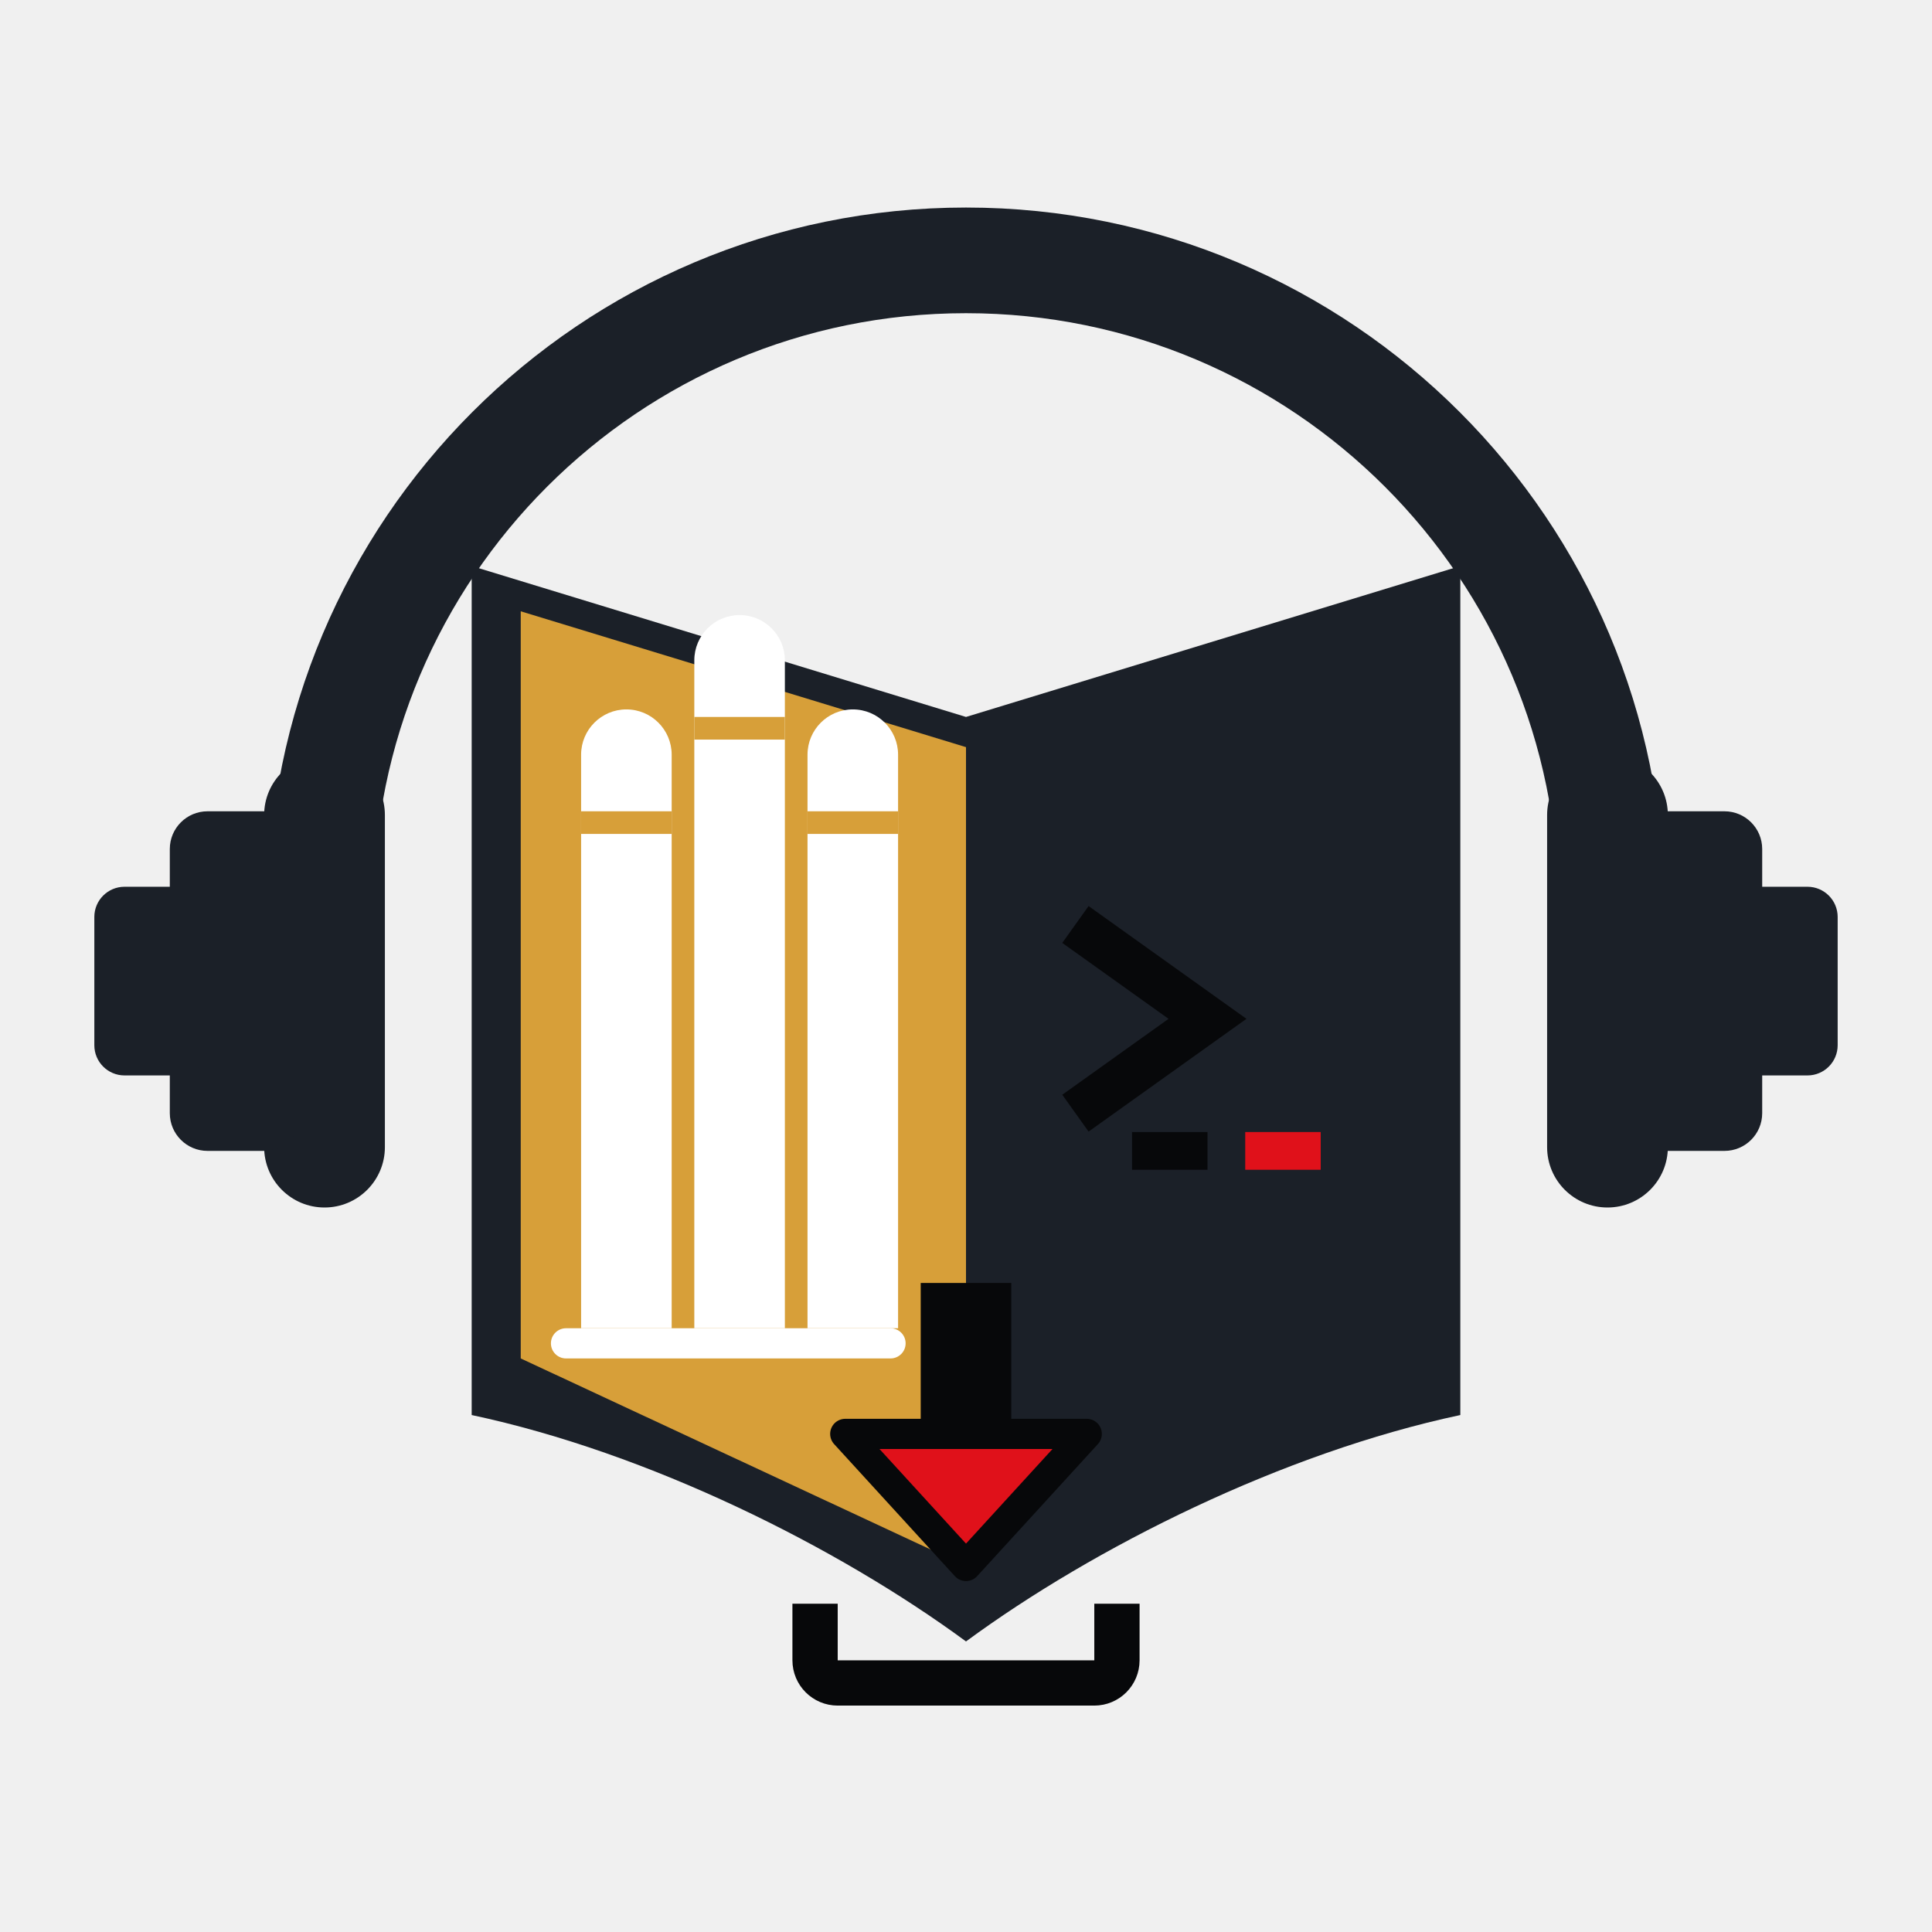
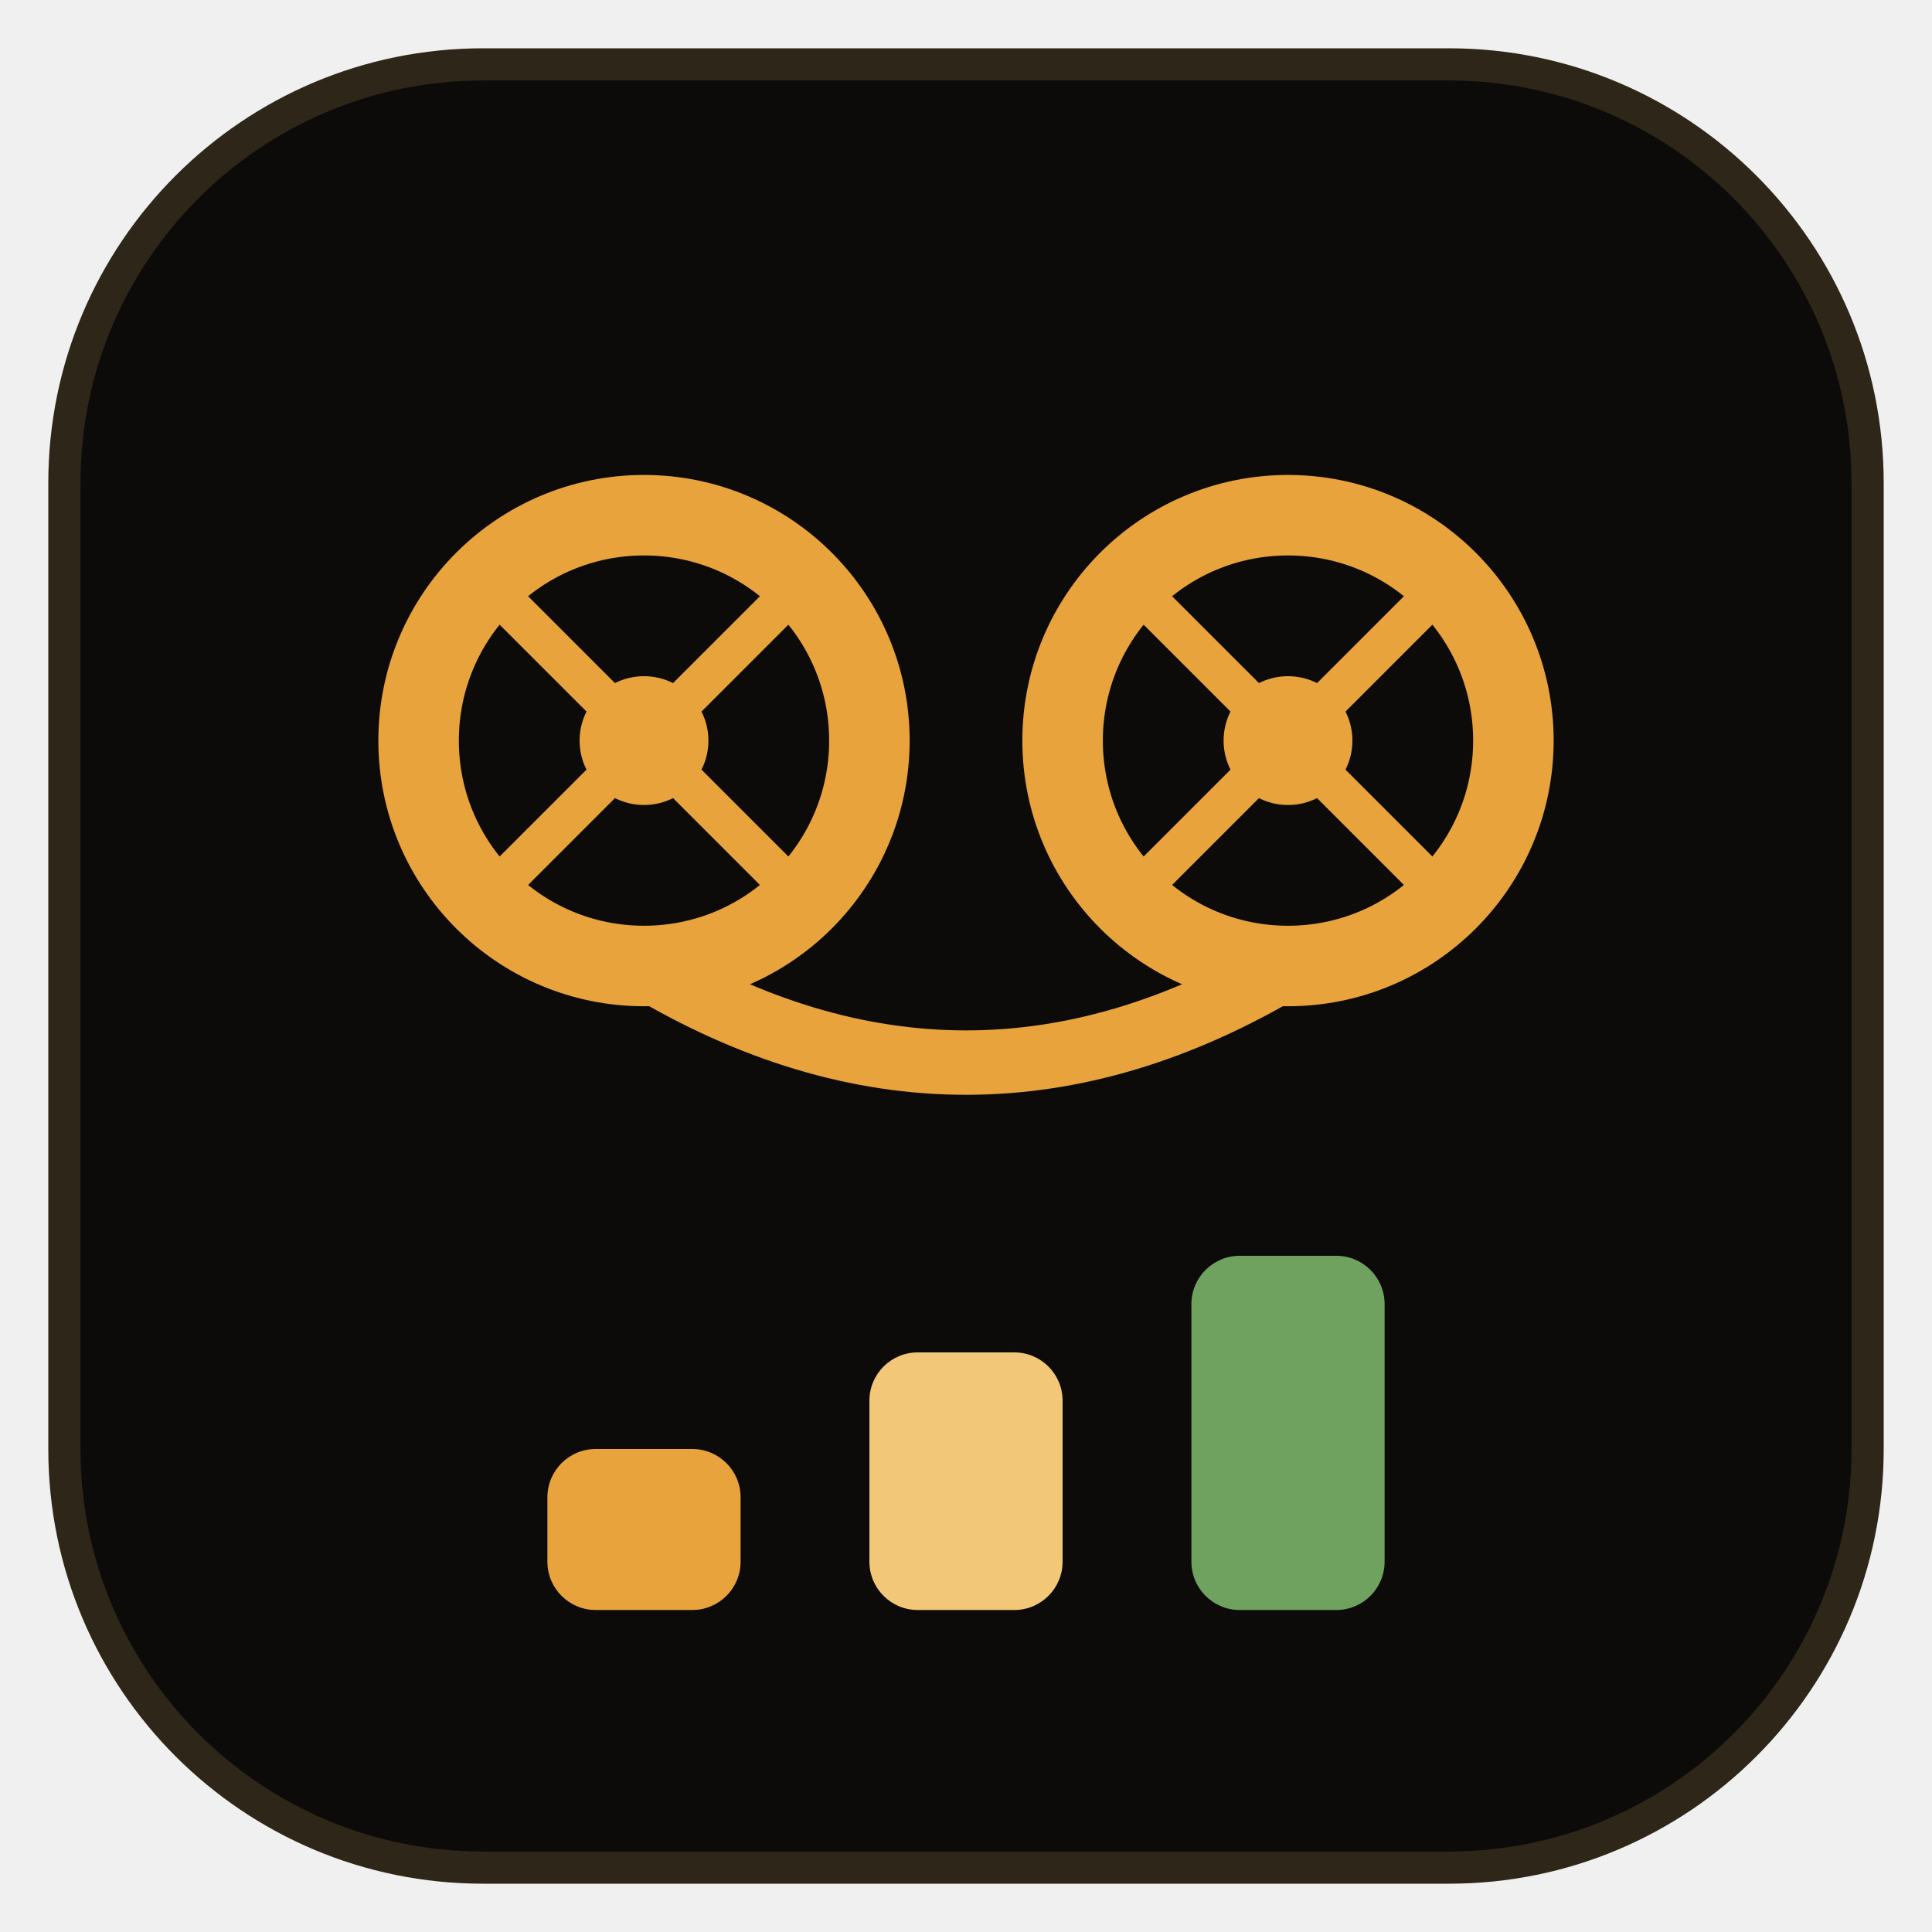
- <svg xmlns="http://www.w3.org/2000/svg" viewBox="0 0 512 512" width="100%" height="100%">
-   <path d="M 85 240 A 171 171 0 0 1 427 240" fill="none" stroke="#1B2028" stroke-width="28" stroke-linecap="round" />
-   <rect x="410" y="200" width="32" height="120" rx="16" fill="#1B2028" />
-   <rect x="432" y="215" width="35" height="90" rx="10" fill="#1B2028" />
-   <rect x="457" y="235" width="30" height="50" rx="8" fill="#1B2028" />
-   <rect x="70" y="200" width="32" height="120" rx="16" fill="#1B2028" />
-   <rect x="45" y="215" width="35" height="90" rx="10" fill="#1B2028" />
-   <rect x="25" y="235" width="30" height="50" rx="8" fill="#1B2028" />
-   <path d="M 125 150 L 256 190 L 387 150 L 387 375 C 340 385 290 410 256 435 C 222 410 172 385 125 375 Z" fill="#1B2028" />
-   <polygon points="138,162 256,198 256,415 138,360" fill="#D79F39" />
-   <rect x="146" y="352" width="94" height="8" rx="4" fill="#FFFFFF" />
-   <path d="M 154 200 A 12 12 0 0 1 178 200 L 178 352 L 154 352 Z" fill="#FFFFFF" />
-   <rect x="154" y="215" width="24" height="6" fill="#D79F39" />
-   <path d="M 184 175 A 12 12 0 0 1 208 175 L 208 352 L 184 352 Z" fill="#FFFFFF" />
-   <rect x="184" y="190" width="24" height="6" fill="#D79F39" />
-   <path d="M 214 200 A 12 12 0 0 1 238 200 L 238 352 L 214 352 Z" fill="#FFFFFF" />
-   <rect x="214" y="215" width="24" height="6" fill="#D79F39" />
-   <path d="M 285 245 L 320 270 L 285 295" fill="none" stroke="#07080A" stroke-width="12" stroke-linecap="butt" stroke-linejoin="miter" />
-   <rect x="300" y="300" width="20" height="10" fill="#07080A" />
-   <rect x="330" y="300" width="20" height="10" fill="#E0111A" />
-   <rect x="244" y="340" width="24" height="42" fill="#07080A" />
-   <path d="M 224 380 L 288 380 L 256 415 Z" fill="#E0111A" stroke="#07080A" stroke-width="8" stroke-linejoin="round" />
-   <path d="M 216 425 L 216 440 A 6 6 0 0 0 222 446 L 290 446 A 6 6 0 0 0 296 440 L 296 425" fill="none" stroke="#07080A" stroke-width="12" stroke-linecap="butt" />
+ <svg xmlns="http://www.w3.org/2000/svg" viewBox="0 0 120 120">
+   <rect x="4" y="4" width="112" height="112" rx="26" fill="#0C0B09" stroke="#2E2618" stroke-width="2" />
+   <path d="M40,60 Q60,72 80,60" fill="none" stroke="#E8A33D" stroke-width="4" stroke-linecap="round" />
+   <g transform="translate(40,46)">
+     <line x1="-10" y1="-10" x2="10" y2="10" stroke="#E8A33D" stroke-width="2.5" stroke-linecap="round" />
+     <line x1="-10" y1="10" x2="10" y2="-10" stroke="#E8A33D" stroke-width="2.5" stroke-linecap="round" />
+     <circle r="14" fill="none" stroke="#E8A33D" stroke-width="5" />
+     <circle r="4" fill="#E8A33D" />
+   </g>
+   <g transform="translate(80,46)">
+     <line x1="-10" y1="-10" x2="10" y2="10" stroke="#E8A33D" stroke-width="2.5" stroke-linecap="round" />
+     <line x1="-10" y1="10" x2="10" y2="-10" stroke="#E8A33D" stroke-width="2.5" stroke-linecap="round" />
+     <circle r="14" fill="none" stroke="#E8A33D" stroke-width="5" />
+     <circle r="4" fill="#E8A33D" />
+   </g>
+   <rect x="34" y="90" width="12" height="10" rx="3" fill="#E8A33D" />
+   <rect x="54" y="84" width="12" height="16" rx="3" fill="#F2C878" />
+   <rect x="74" y="78" width="12" height="22" rx="3" fill="#6FA25E" />
</svg>
